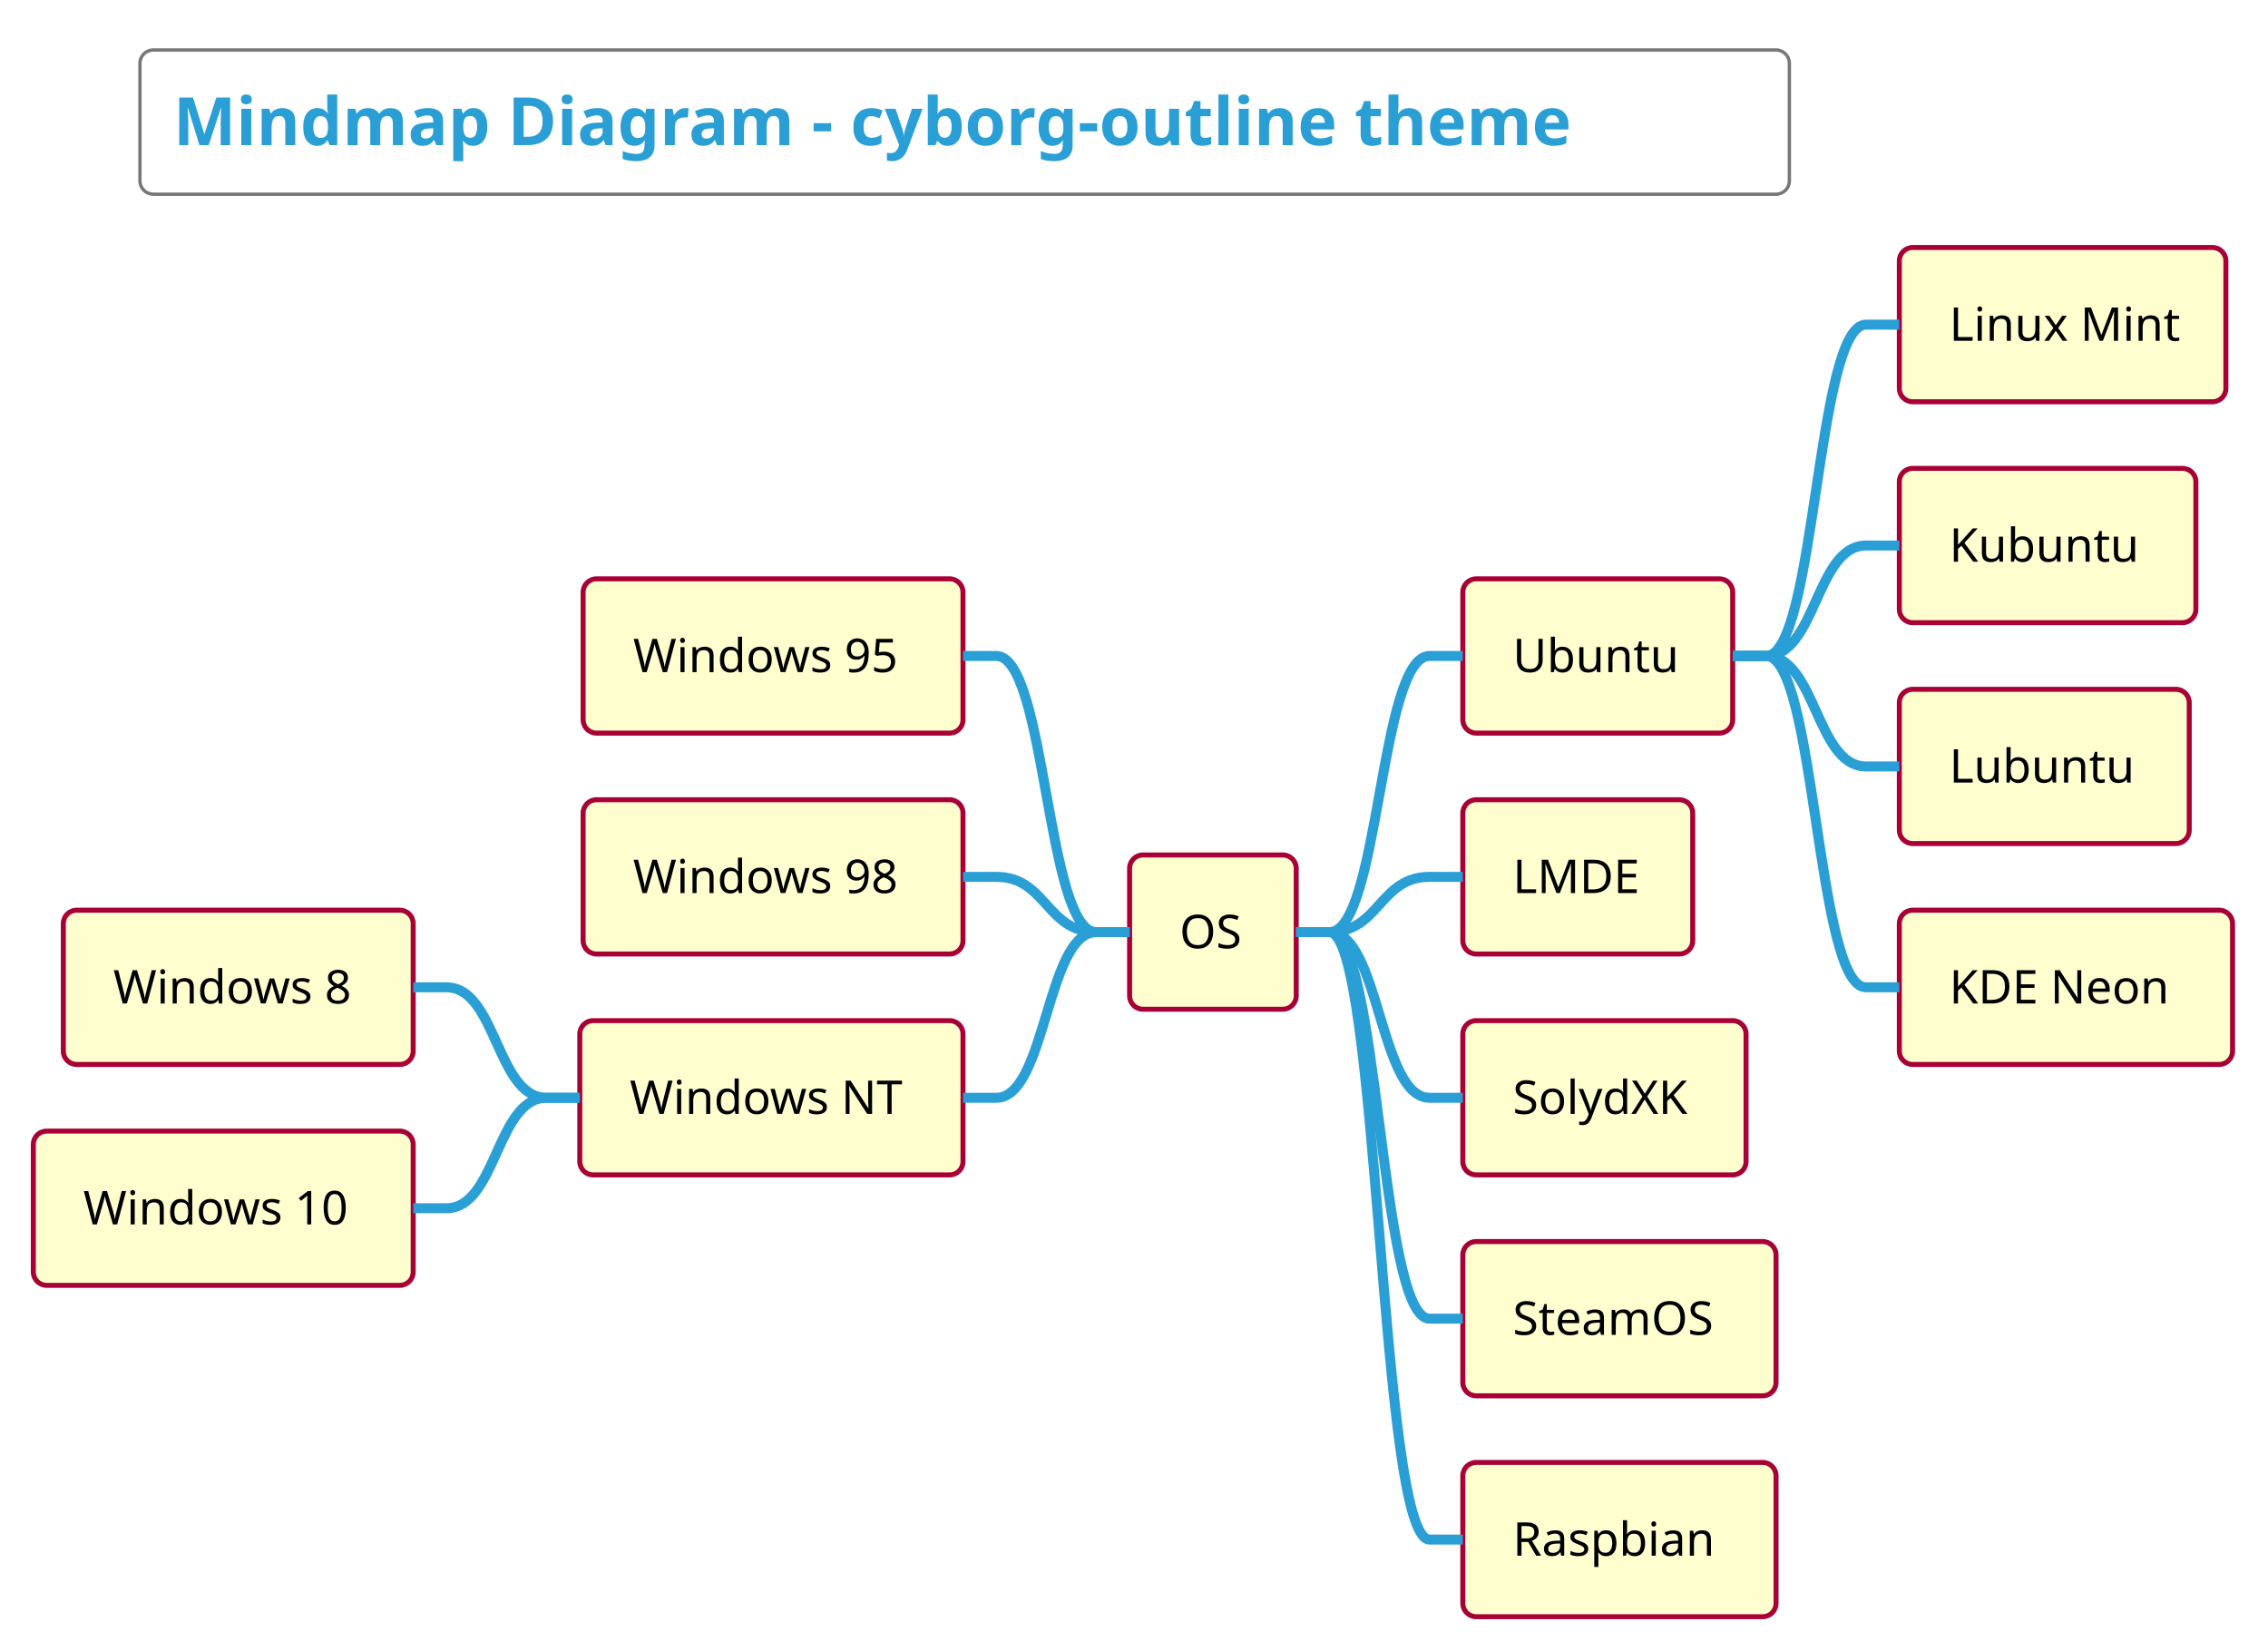
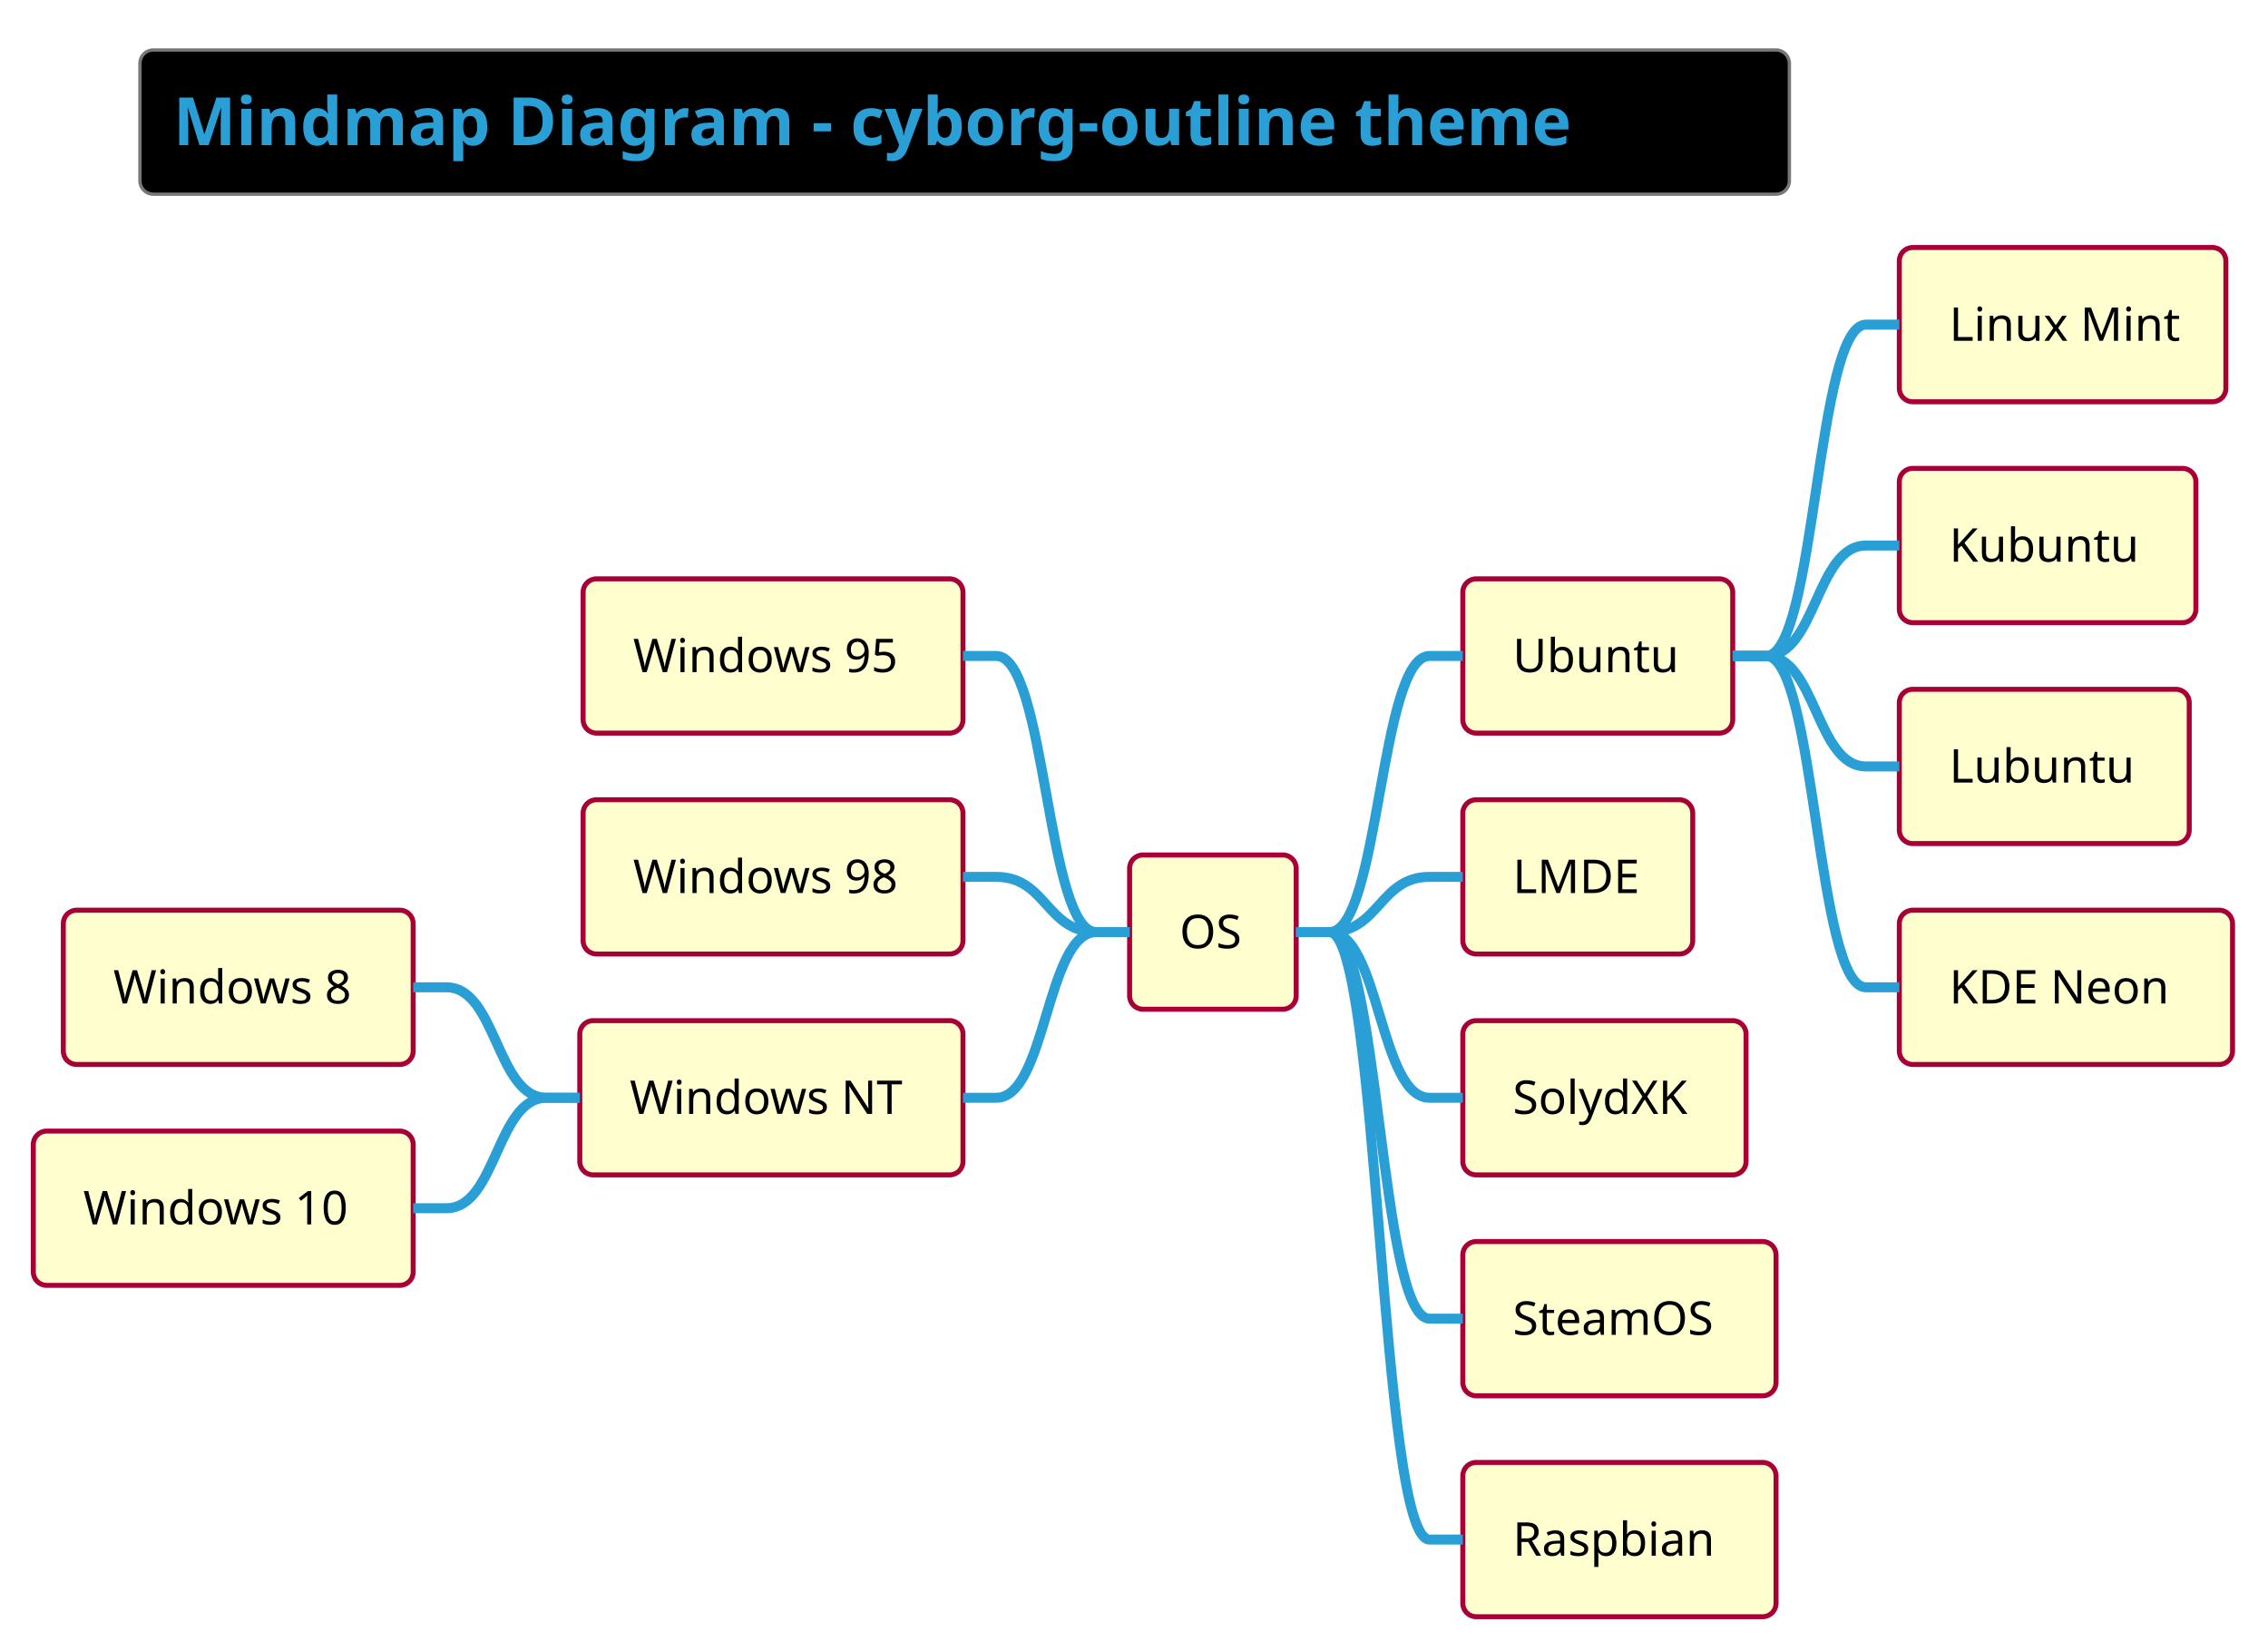
- <svg xmlns="http://www.w3.org/2000/svg" contentScriptType="application/ecmascript" contentStyleType="text/css" height="516.667px" preserveAspectRatio="none" style="width:709px;height:516px;" version="1.1" viewBox="0 0 709 516" width="709.375px" zoomAndPan="magnify">
+ <svg xmlns="http://www.w3.org/2000/svg" contentScriptType="application/ecmascript" contentStyleType="text/css" height="516.667px" preserveAspectRatio="none" style="width:709px;height:516px;background:#000000;" version="1.1" viewBox="0 0 709 516" width="709.375px" zoomAndPan="magnify">
  <defs />
  <g>
-     <rect fill="none" height="45.085" rx="4.167" ry="4.167" style="stroke: #777777; stroke-width: 1.042;" width="515.625" x="43.75" y="15.625" />
+     <rect fill="#000000" height="45.085" rx="4.167" ry="4.167" style="stroke: #777777; stroke-width: 1.042;" width="515.625" x="43.75" y="15.625" />
    <text fill="#2A9FD6" font-family="&quot;Verdana&quot;" font-size="20.833" font-weight="bold" lengthAdjust="spacingAndGlyphs" textLength="494.792" x="54.167" y="45.38">Mindmap Diagram - cyborg-outline theme</text>
    <rect fill="#FEFECE" height="48.226" rx="4.167" ry="4.167" style="stroke: #A80036; stroke-width: 1.562;" width="52.083" x="353.125" y="267.289" />
    <text fill="#000000" font-family="&quot;Verdana&quot;" font-size="14.583" lengthAdjust="spacingAndGlyphs" textLength="20.833" x="368.75" y="296.451">OS</text>
    <rect fill="#FEFECE" height="48.226" rx="4.167" ry="4.167" style="stroke: #A80036; stroke-width: 1.562;" width="84.375" x="457.292" y="180.965" />
    <text fill="#000000" font-family="&quot;Verdana&quot;" font-size="14.583" lengthAdjust="spacingAndGlyphs" textLength="53.125" x="472.917" y="210.127">Ubuntu</text>
    <rect fill="#FEFECE" height="48.226" rx="4.167" ry="4.167" style="stroke: #A80036; stroke-width: 1.562;" width="102.083" x="593.75" y="77.376" />
    <text fill="#000000" font-family="&quot;Verdana&quot;" font-size="14.583" lengthAdjust="spacingAndGlyphs" textLength="70.833" x="609.375" y="106.538">Linux Mint</text>
    <path d="M541.667,205.078 L552.083,205.078 C567.708,205.078 567.708,101.489 583.333,101.489 L593.75,101.489 " fill="none" style="stroke: #2A9FD6; stroke-width: 3.125;" />
    <rect fill="#FEFECE" height="48.226" rx="4.167" ry="4.167" style="stroke: #A80036; stroke-width: 1.562;" width="92.708" x="593.75" y="146.435" />
    <text fill="#000000" font-family="&quot;Verdana&quot;" font-size="14.583" lengthAdjust="spacingAndGlyphs" textLength="61.458" x="609.375" y="175.597">Kubuntu</text>
    <path d="M541.667,205.078 L552.083,205.078 C567.708,205.078 567.708,170.548 583.333,170.548 L593.75,170.548 " fill="none" style="stroke: #2A9FD6; stroke-width: 3.125;" />
    <rect fill="#FEFECE" height="48.226" rx="4.167" ry="4.167" style="stroke: #A80036; stroke-width: 1.562;" width="90.625" x="593.75" y="215.495" />
    <text fill="#000000" font-family="&quot;Verdana&quot;" font-size="14.583" lengthAdjust="spacingAndGlyphs" textLength="59.375" x="609.375" y="244.656">Lubuntu</text>
    <path d="M541.667,205.078 L552.083,205.078 C567.708,205.078 567.708,239.608 583.333,239.608 L593.75,239.608 " fill="none" style="stroke: #2A9FD6; stroke-width: 3.125;" />
    <rect fill="#FEFECE" height="48.226" rx="4.167" ry="4.167" style="stroke: #A80036; stroke-width: 1.562;" width="104.167" x="593.75" y="284.554" />
    <text fill="#000000" font-family="&quot;Verdana&quot;" font-size="14.583" lengthAdjust="spacingAndGlyphs" textLength="72.917" x="609.375" y="313.716">KDE Neon</text>
    <path d="M541.667,205.078 L552.083,205.078 C567.708,205.078 567.708,308.667 583.333,308.667 L593.75,308.667 " fill="none" style="stroke: #2A9FD6; stroke-width: 3.125;" />
    <path d="M405.208,291.402 L415.625,291.402 C431.25,291.402 431.25,205.078 446.875,205.078 L457.292,205.078 " fill="none" style="stroke: #2A9FD6; stroke-width: 3.125;" />
    <rect fill="#FEFECE" height="48.226" rx="4.167" ry="4.167" style="stroke: #A80036; stroke-width: 1.562;" width="71.875" x="457.292" y="250.024" />
    <text fill="#000000" font-family="&quot;Verdana&quot;" font-size="14.583" lengthAdjust="spacingAndGlyphs" textLength="40.625" x="472.917" y="279.186">LMDE</text>
    <path d="M405.208,291.402 L415.625,291.402 C431.25,291.402 431.25,274.137 446.875,274.137 L457.292,274.137 " fill="none" style="stroke: #2A9FD6; stroke-width: 3.125;" />
    <rect fill="#FEFECE" height="48.226" rx="4.167" ry="4.167" style="stroke: #A80036; stroke-width: 1.562;" width="88.542" x="457.292" y="319.084" />
    <text fill="#000000" font-family="&quot;Verdana&quot;" font-size="14.583" lengthAdjust="spacingAndGlyphs" textLength="57.292" x="472.917" y="348.245">SolydXK</text>
    <path d="M405.208,291.402 L415.625,291.402 C431.25,291.402 431.25,343.197 446.875,343.197 L457.292,343.197 " fill="none" style="stroke: #2A9FD6; stroke-width: 3.125;" />
    <rect fill="#FEFECE" height="48.226" rx="4.167" ry="4.167" style="stroke: #A80036; stroke-width: 1.562;" width="97.917" x="457.292" y="388.143" />
    <text fill="#000000" font-family="&quot;Verdana&quot;" font-size="14.583" lengthAdjust="spacingAndGlyphs" textLength="66.667" x="472.917" y="417.305">SteamOS</text>
    <path d="M405.208,291.402 L415.625,291.402 C431.25,291.402 431.25,412.256 446.875,412.256 L457.292,412.256 " fill="none" style="stroke: #2A9FD6; stroke-width: 3.125;" />
    <rect fill="#FEFECE" height="48.226" rx="4.167" ry="4.167" style="stroke: #A80036; stroke-width: 1.562;" width="97.917" x="457.292" y="457.202" />
    <text fill="#000000" font-family="&quot;Verdana&quot;" font-size="14.583" lengthAdjust="spacingAndGlyphs" textLength="66.667" x="472.917" y="486.364">Raspbian</text>
    <path d="M405.208,291.402 L415.625,291.402 C431.25,291.402 431.25,481.315 446.875,481.315 L457.292,481.315 " fill="none" style="stroke: #2A9FD6; stroke-width: 3.125;" />
    <rect fill="#FEFECE" height="48.226" rx="4.167" ry="4.167" style="stroke: #A80036; stroke-width: 1.562;" width="118.75" x="182.292" y="180.965" />
    <text fill="#000000" font-family="&quot;Verdana&quot;" font-size="14.583" lengthAdjust="spacingAndGlyphs" textLength="87.5" x="197.917" y="210.127">Windows 95</text>
    <path d="M353.125,291.402 L342.708,291.402 C327.083,291.402 327.083,205.078 311.458,205.078 L301.042,205.078 " fill="none" style="stroke: #2A9FD6; stroke-width: 3.125;" />
    <rect fill="#FEFECE" height="48.226" rx="4.167" ry="4.167" style="stroke: #A80036; stroke-width: 1.562;" width="118.75" x="182.292" y="250.024" />
    <text fill="#000000" font-family="&quot;Verdana&quot;" font-size="14.583" lengthAdjust="spacingAndGlyphs" textLength="87.5" x="197.917" y="279.186">Windows 98</text>
    <path d="M353.125,291.402 L342.708,291.402 C327.083,291.402 327.083,274.137 311.458,274.137 L301.042,274.137 " fill="none" style="stroke: #2A9FD6; stroke-width: 3.125;" />
    <rect fill="#FEFECE" height="48.226" rx="4.167" ry="4.167" style="stroke: #A80036; stroke-width: 1.562;" width="119.792" x="181.25" y="319.084" />
    <text fill="#000000" font-family="&quot;Verdana&quot;" font-size="14.583" lengthAdjust="spacingAndGlyphs" textLength="88.542" x="196.875" y="348.245">Windows NT</text>
    <rect fill="#FEFECE" height="48.226" rx="4.167" ry="4.167" style="stroke: #A80036; stroke-width: 1.562;" width="109.375" x="19.792" y="284.554" />
    <text fill="#000000" font-family="&quot;Verdana&quot;" font-size="14.583" lengthAdjust="spacingAndGlyphs" textLength="78.125" x="35.417" y="313.716">Windows 8</text>
    <path d="M181.25,343.197 L170.833,343.197 C155.208,343.197 155.208,308.667 139.583,308.667 L129.167,308.667 " fill="none" style="stroke: #2A9FD6; stroke-width: 3.125;" />
    <rect fill="#FEFECE" height="48.226" rx="4.167" ry="4.167" style="stroke: #A80036; stroke-width: 1.562;" width="118.75" x="10.417" y="353.613" />
    <text fill="#000000" font-family="&quot;Verdana&quot;" font-size="14.583" lengthAdjust="spacingAndGlyphs" textLength="87.5" x="26.042" y="382.775">Windows 10</text>
    <path d="M181.25,343.197 L170.833,343.197 C155.208,343.197 155.208,377.726 139.583,377.726 L129.167,377.726 " fill="none" style="stroke: #2A9FD6; stroke-width: 3.125;" />
    <path d="M353.125,291.402 L342.708,291.402 C327.083,291.402 327.083,343.197 311.458,343.197 L301.042,343.197 " fill="none" style="stroke: #2A9FD6; stroke-width: 3.125;" />
  </g>
</svg>
